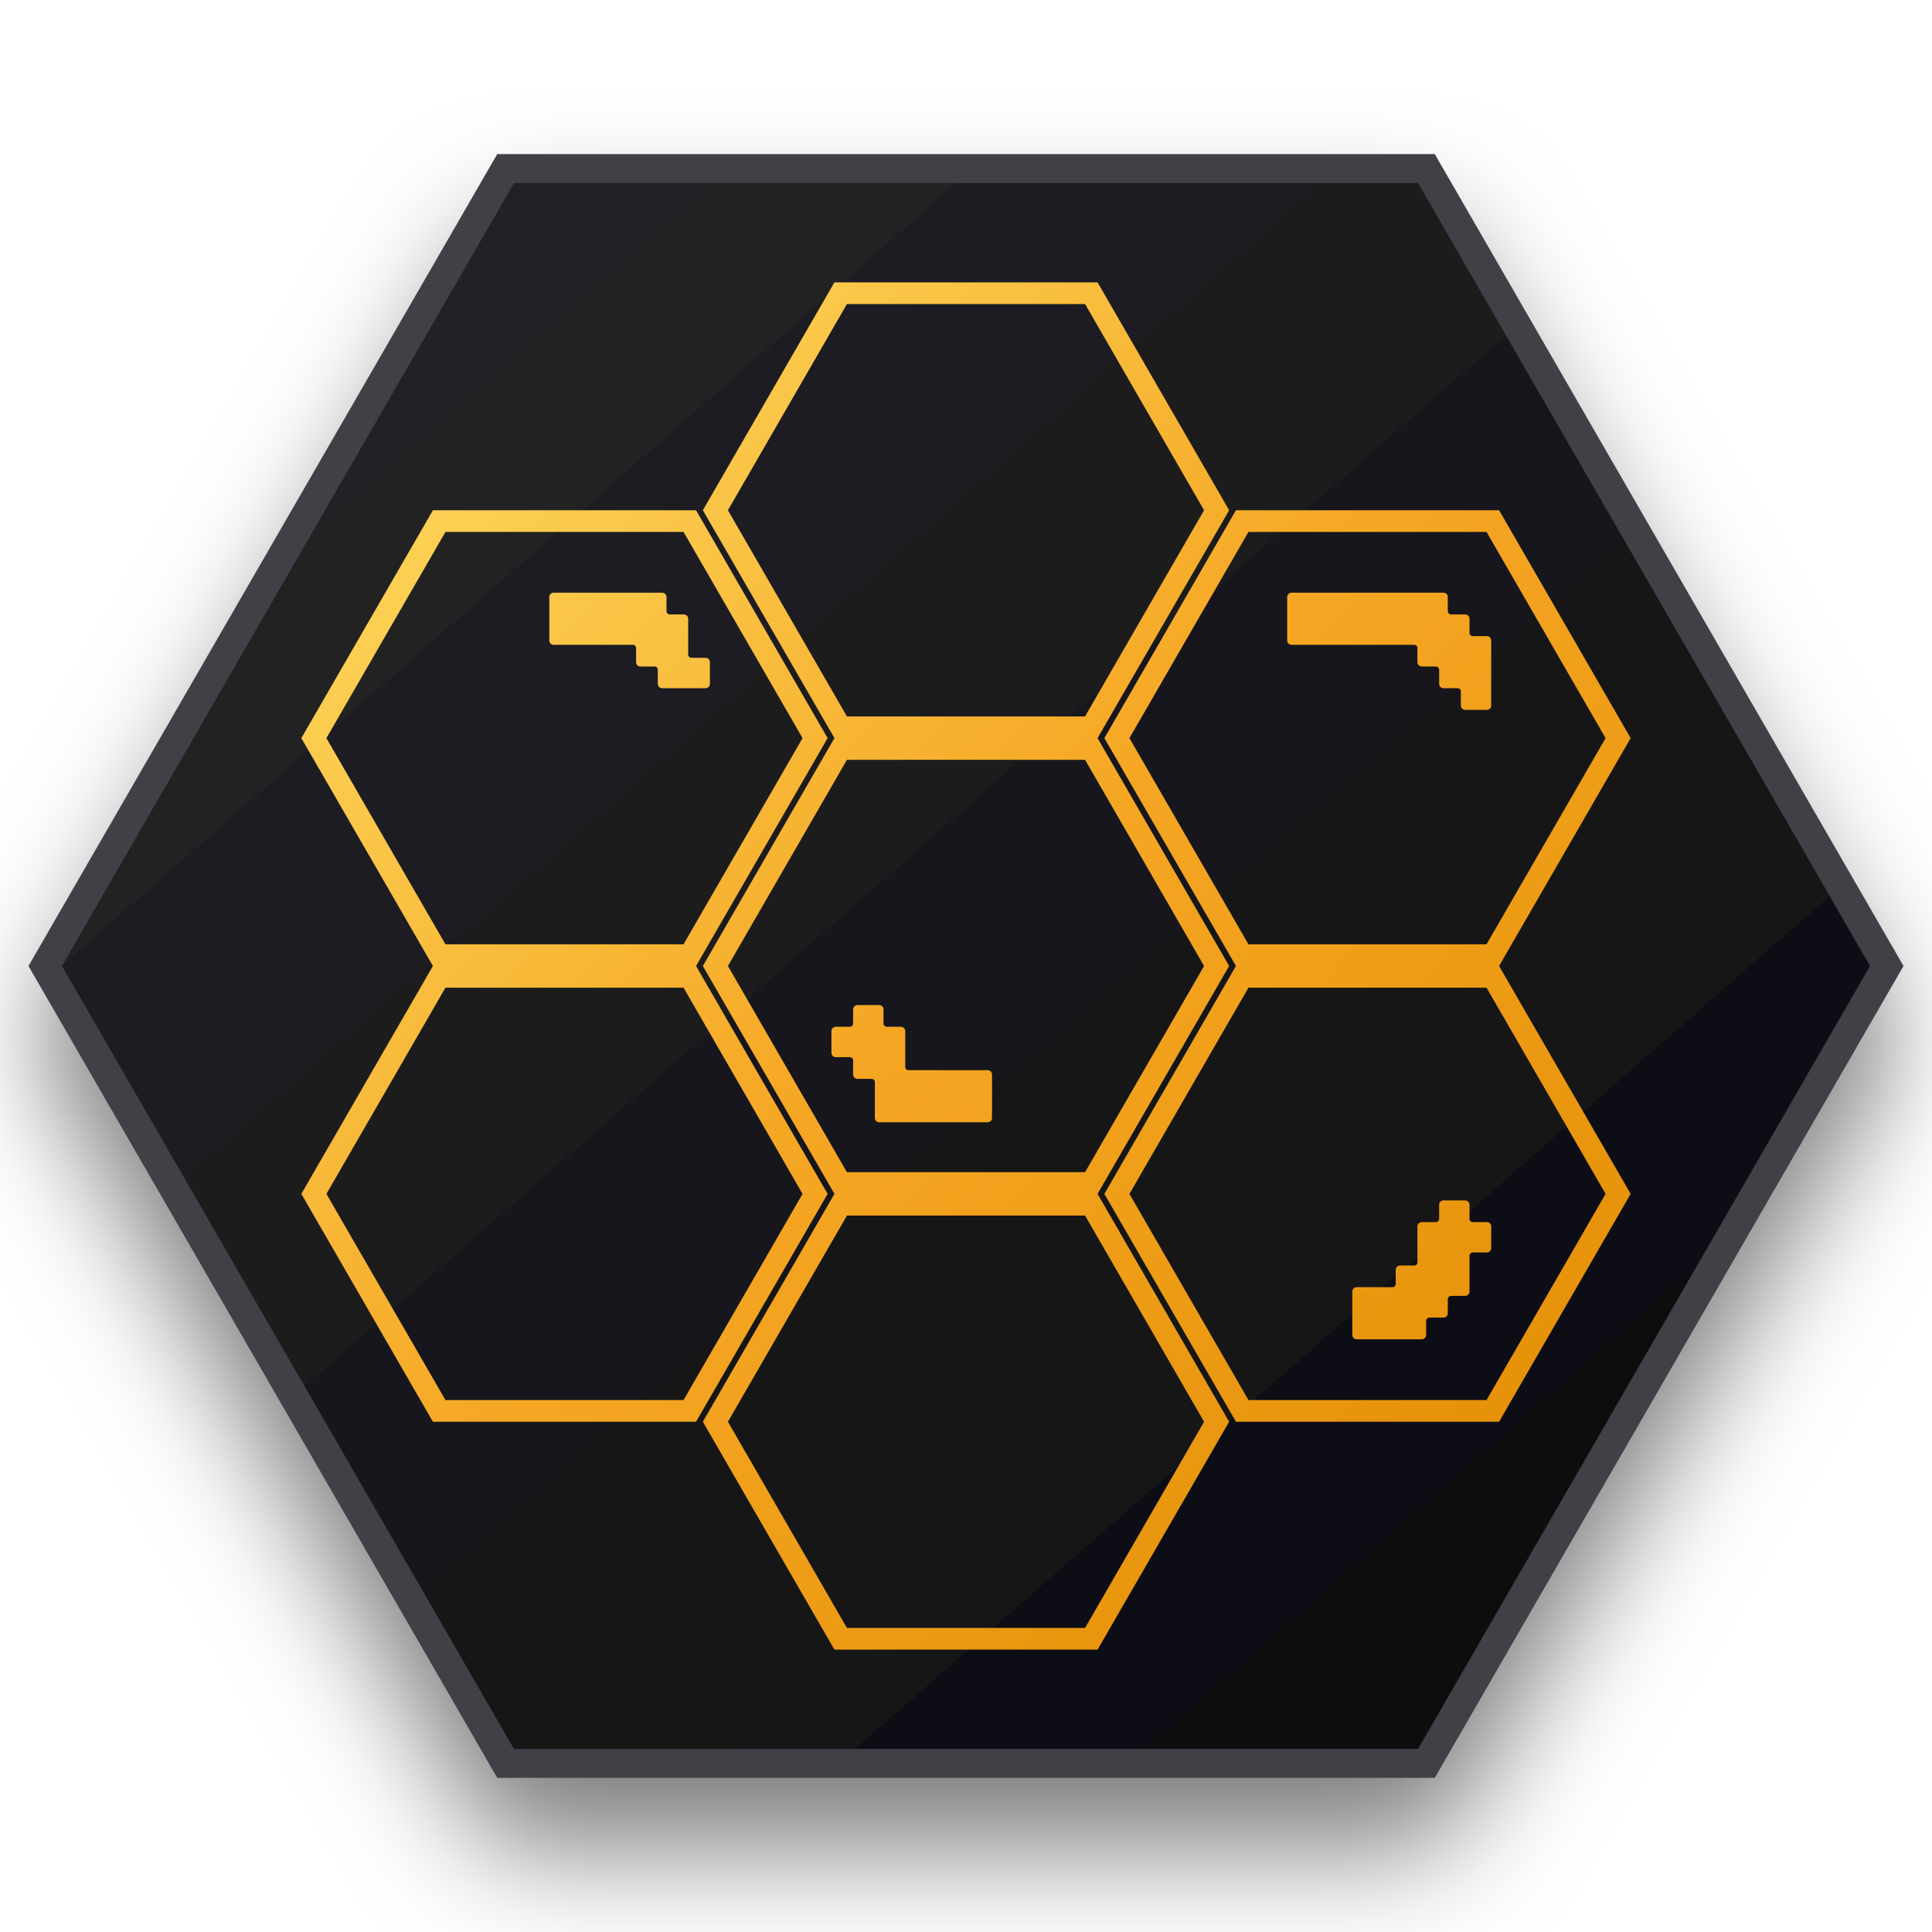
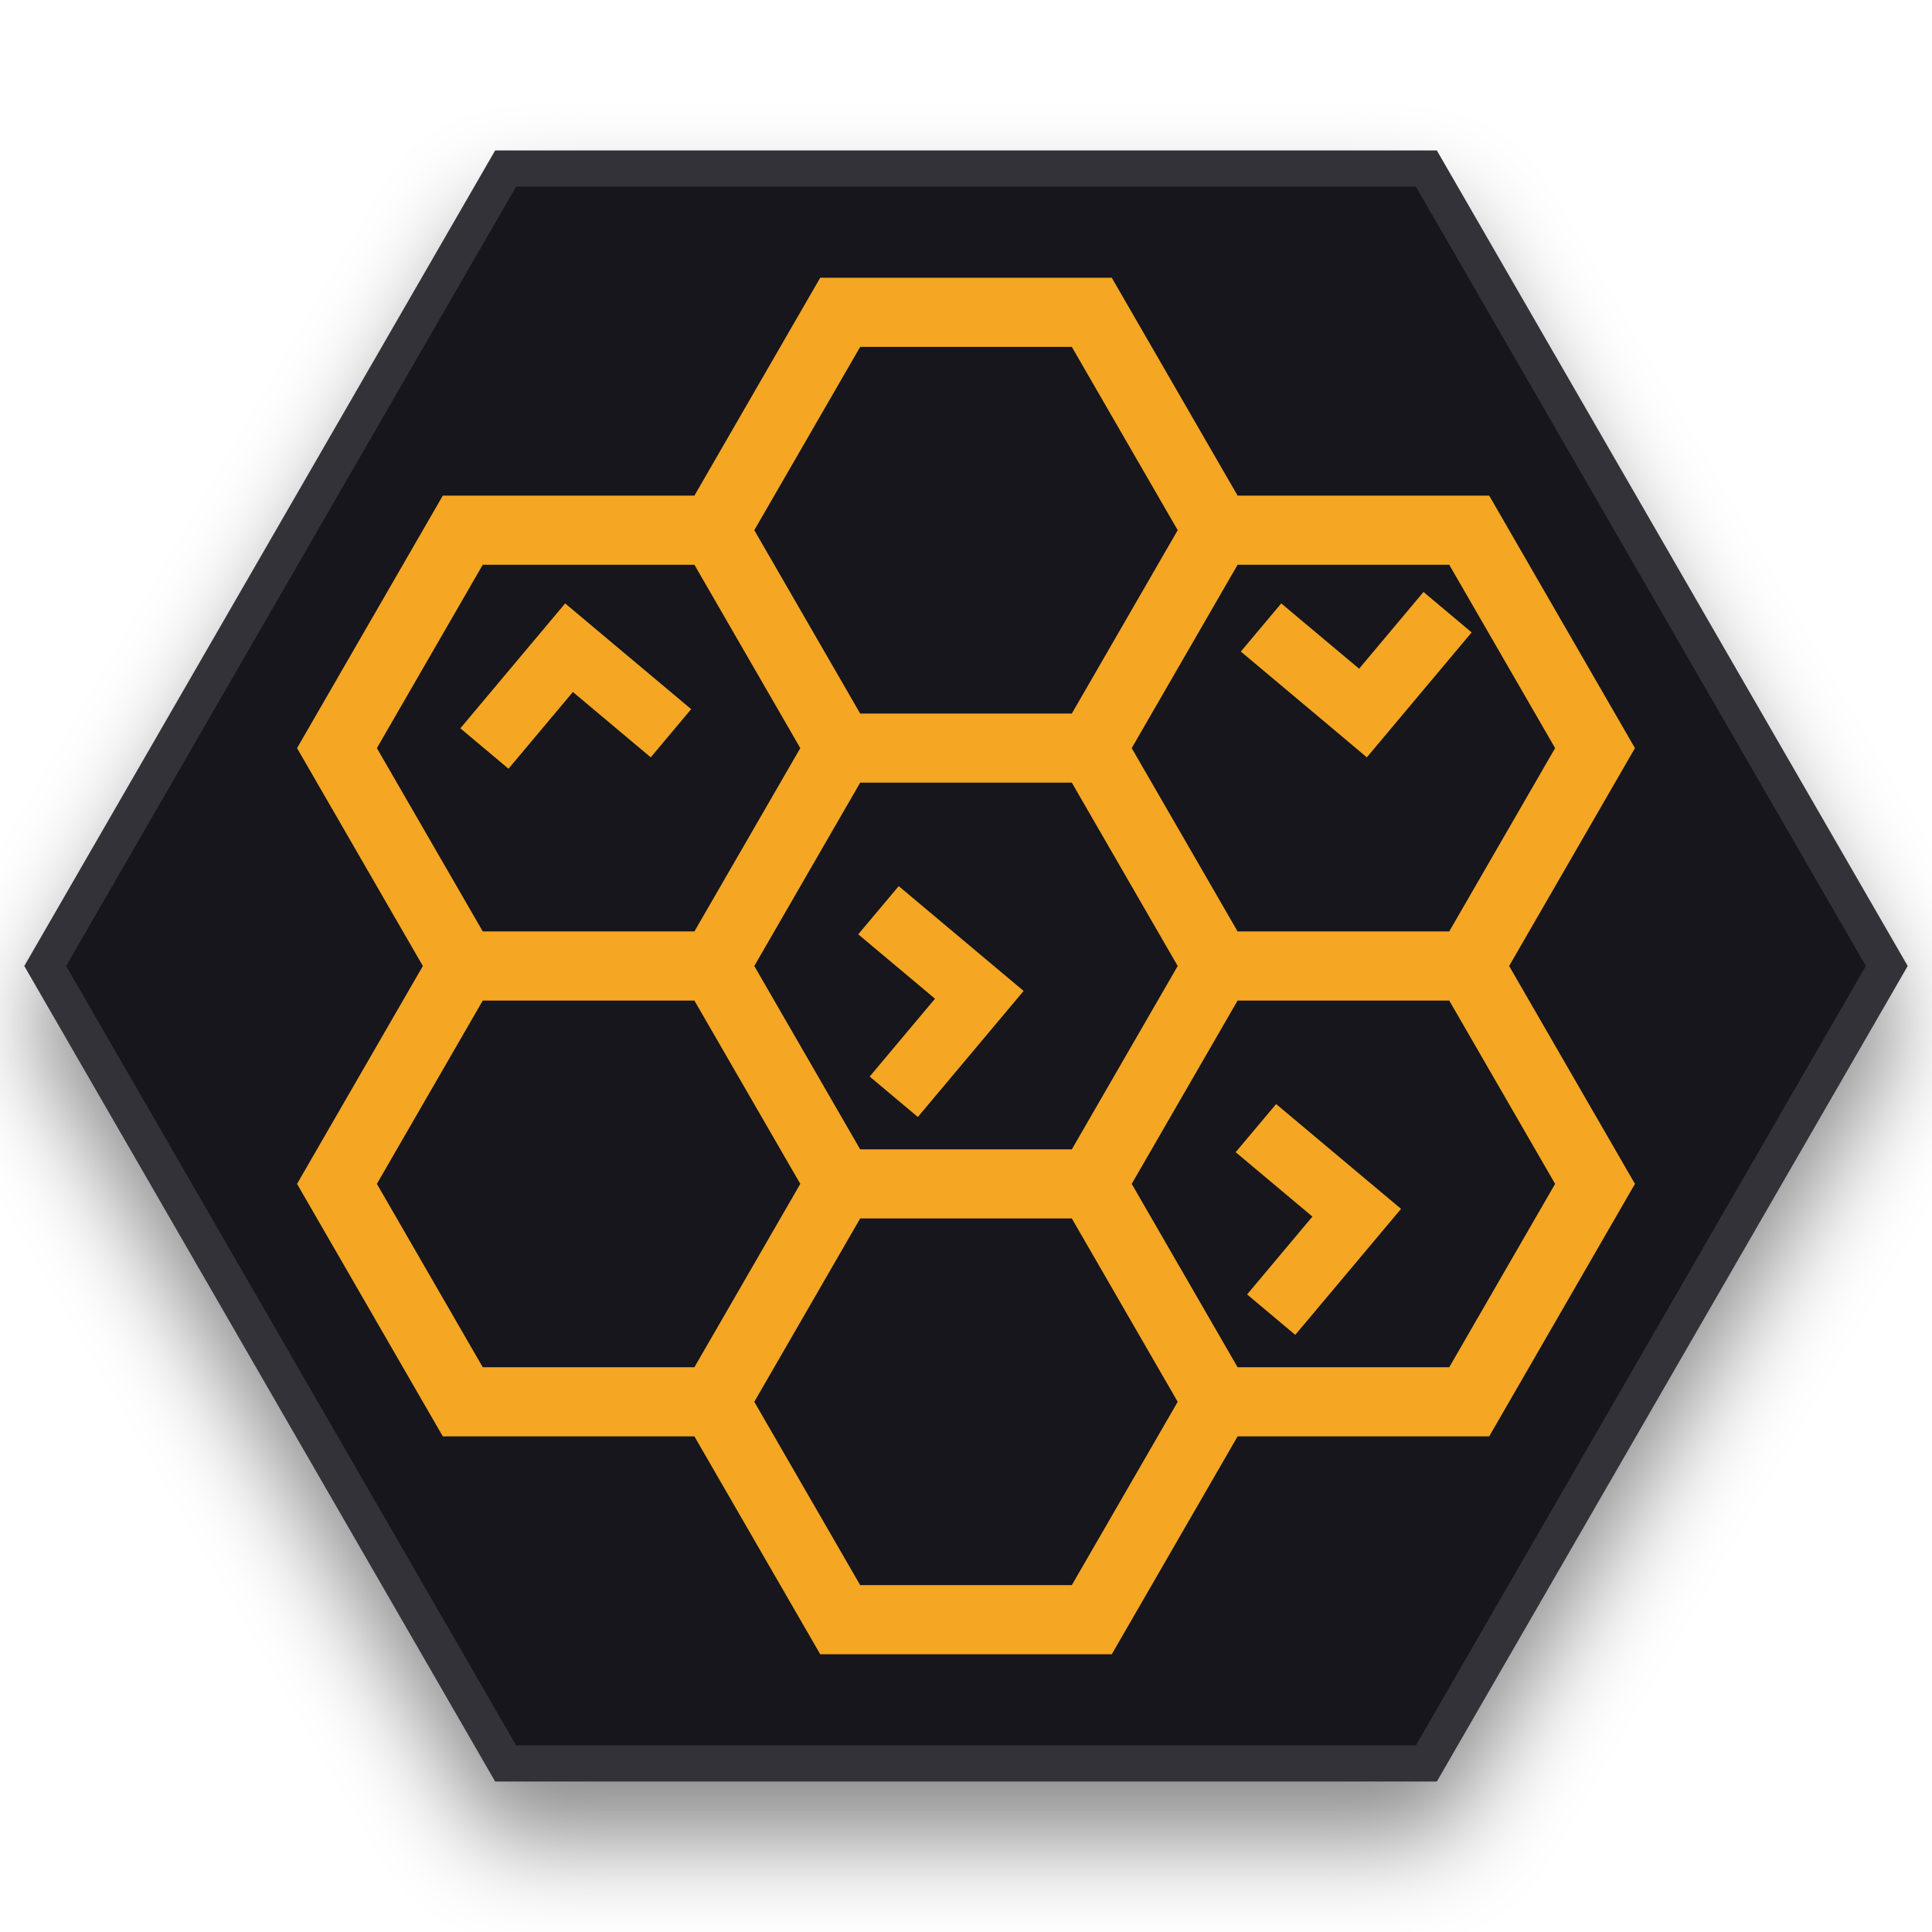
<svg xmlns="http://www.w3.org/2000/svg" viewBox="-20 -20 40 40" width="512" height="512">
  <defs>
    <filter id="tile-shadow-dark" x="-20%" y="-20%" width="140%" height="140%">
-       <feDropShadow dx="0" dy="1.5" stdDeviation="1.2" flood-color="#000000" flood-opacity="0.5" />
+       <feDropShadow dx="0" dy="1.2" stdDeviation="1.0" flood-color="#000000" flood-opacity="0.45" />
    </filter>
-     <linearGradient id="dark-grad" x1="0%" y1="0%" x2="100%" y2="100%">
-       <stop offset="0%" stop-color="#27272A" />
-       <stop offset="50%" stop-color="#18181B" />
-       <stop offset="100%" stop-color="#09090B" />
-     </linearGradient>
-     <linearGradient id="gold-inlay" x1="0%" y1="0%" x2="100%" y2="100%">
-       <stop offset="0%" stop-color="#FFE066" />
-       <stop offset="50%" stop-color="#F5A623" />
-       <stop offset="100%" stop-color="#E08B00" />
-     </linearGradient>
  </defs>
-   <polygon points="9.532,-16.510 -9.532,-16.510 -19.064,-0.000 -9.532,16.510 9.532,16.510 19.064,-0.000" fill="url(#dark-grad)" stroke="#3F3F46" stroke-width="0.6" filter="url(#tile-shadow-dark)" />
-   <path d="M 9.438 5.302 L 9.728 5.302 L 9.735 5.302 L 9.741 5.301 L 9.748 5.299 L 9.754 5.297 L 9.760 5.294 L 9.766 5.291 L 9.771 5.287 L 9.776 5.283 L 9.780 5.278 L 9.784 5.272 L 9.788 5.267 L 9.791 5.261 L 9.793 5.254 L 9.794 5.248 L 9.795 5.241 L 9.796 5.235 L 9.796 4.944 L 9.796 4.934 L 9.798 4.925 L 9.800 4.917 L 9.803 4.908 L 9.806 4.900 L 9.811 4.893 L 9.816 4.886 L 9.822 4.879 L 9.829 4.873 L 9.836 4.868 L 9.843 4.864 L 9.851 4.860 L 9.860 4.857 L 9.868 4.855 L 9.877 4.853 L 9.887 4.853 L 10.333 4.853 L 10.344 4.853 L 10.352 4.855 L 10.361 4.857 L 10.369 4.860 L 10.377 4.864 L 10.385 4.868 L 10.392 4.873 L 10.398 4.879 L 10.404 4.886 L 10.410 4.893 L 10.414 4.900 L 10.418 4.908 L 10.421 4.917 L 10.423 4.925 L 10.424 4.934 L 10.425 4.944 L 10.425 5.235 L 10.425 5.241 L 10.426 5.248 L 10.428 5.254 L 10.430 5.261 L 10.433 5.267 L 10.436 5.272 L 10.440 5.278 L 10.445 5.283 L 10.449 5.287 L 10.455 5.291 L 10.460 5.294 L 10.466 5.297 L 10.473 5.299 L 10.479 5.301 L 10.486 5.302 L 10.492 5.302 L 10.783 5.302 L 10.793 5.303 L 10.802 5.304 L 10.810 5.306 L 10.819 5.309 L 10.827 5.313 L 10.834 5.318 L 10.841 5.323 L 10.848 5.329 L 10.854 5.335 L 10.859 5.342 L 10.863 5.350 L 10.867 5.358 L 10.870 5.366 L 10.872 5.375 L 10.874 5.383 L 10.874 5.394 L 10.874 5.840 L 10.874 5.850 L 10.872 5.859 L 10.870 5.868 L 10.867 5.876 L 10.863 5.884 L 10.859 5.891 L 10.854 5.898 L 10.848 5.905 L 10.841 5.911 L 10.834 5.916 L 10.827 5.921 L 10.819 5.924 L 10.810 5.927 L 10.802 5.930 L 10.793 5.931 L 10.783 5.931 L 10.492 5.931 L 10.486 5.932 L 10.479 5.933 L 10.473 5.934 L 10.466 5.937 L 10.460 5.939 L 10.455 5.943 L 10.449 5.947 L 10.445 5.951 L 10.440 5.956 L 10.436 5.961 L 10.433 5.967 L 10.430 5.973 L 10.428 5.979 L 10.426 5.986 L 10.425 5.992 L 10.425 5.999 L 10.425 6.739 L 10.424 6.749 L 10.423 6.758 L 10.421 6.766 L 10.418 6.775 L 10.414 6.783 L 10.410 6.790 L 10.404 6.797 L 10.398 6.804 L 10.392 6.810 L 10.385 6.815 L 10.377 6.819 L 10.369 6.823 L 10.361 6.826 L 10.352 6.828 L 10.344 6.830 L 10.333 6.830 L 10.043 6.830 L 10.036 6.830 L 10.030 6.831 L 10.023 6.833 L 10.017 6.835 L 10.011 6.838 L 10.005 6.841 L 10.000 6.845 L 9.995 6.850 L 9.991 6.855 L 9.987 6.860 L 9.983 6.866 L 9.981 6.872 L 9.978 6.878 L 9.977 6.884 L 9.976 6.891 L 9.975 6.897 L 9.975 7.188 L 9.975 7.198 L 9.974 7.207 L 9.972 7.216 L 9.969 7.224 L 9.965 7.232 L 9.960 7.239 L 9.955 7.247 L 9.949 7.253 L 9.943 7.259 L 9.936 7.264 L 9.928 7.269 L 9.920 7.272 L 9.912 7.275 L 9.903 7.278 L 9.894 7.279 L 9.884 7.279 L 9.594 7.279 L 9.587 7.280 L 9.580 7.281 L 9.574 7.282 L 9.568 7.285 L 9.562 7.287 L 9.556 7.291 L 9.551 7.295 L 9.546 7.299 L 9.541 7.304 L 9.538 7.309 L 9.534 7.315 L 9.531 7.321 L 9.529 7.327 L 9.527 7.334 L 9.526 7.340 L 9.526 7.347 L 9.526 7.637 L 9.526 7.648 L 9.524 7.656 L 9.522 7.665 L 9.519 7.673 L 9.515 7.681 L 9.511 7.689 L 9.506 7.696 L 9.500 7.702 L 9.493 7.708 L 9.486 7.714 L 9.479 7.718 L 9.471 7.722 L 9.462 7.725 L 9.454 7.727 L 9.445 7.728 L 9.435 7.729 L 8.090 7.729 L 8.079 7.728 L 8.071 7.727 L 8.062 7.725 L 8.054 7.722 L 8.046 7.718 L 8.038 7.714 L 8.031 7.708 L 8.025 7.702 L 8.019 7.696 L 8.014 7.689 L 8.009 7.681 L 8.005 7.673 L 8.002 7.665 L 8.000 7.656 L 7.999 7.648 L 7.998 7.637 L 7.998 6.742 L 7.999 6.731 L 8.000 6.723 L 8.002 6.714 L 8.005 6.706 L 8.009 6.698 L 8.014 6.690 L 8.019 6.683 L 8.025 6.677 L 8.031 6.671 L 8.038 6.666 L 8.046 6.661 L 8.054 6.657 L 8.062 6.654 L 8.071 6.652 L 8.079 6.651 L 8.090 6.650 L 8.830 6.650 L 8.836 6.650 L 8.843 6.649 L 8.849 6.647 L 8.855 6.645 L 8.861 6.642 L 8.867 6.639 L 8.872 6.635 L 8.877 6.631 L 8.882 6.626 L 8.886 6.620 L 8.889 6.615 L 8.892 6.609 L 8.894 6.602 L 8.896 6.596 L 8.897 6.590 L 8.897 6.583 L 8.897 6.293 L 8.898 6.282 L 8.899 6.273 L 8.901 6.265 L 8.904 6.256 L 8.908 6.249 L 8.912 6.241 L 8.918 6.234 L 8.923 6.227 L 8.930 6.221 L 8.937 6.216 L 8.945 6.212 L 8.953 6.208 L 8.961 6.205 L 8.969 6.203 L 8.978 6.201 L 8.989 6.201 L 9.279 6.201 L 9.286 6.201 L 9.292 6.200 L 9.299 6.198 L 9.305 6.196 L 9.311 6.193 L 9.316 6.190 L 9.322 6.186 L 9.327 6.181 L 9.331 6.176 L 9.335 6.171 L 9.338 6.165 L 9.341 6.159 L 9.344 6.153 L 9.345 6.147 L 9.346 6.140 L 9.346 6.134 L 9.346 5.394 L 9.347 5.383 L 9.348 5.375 L 9.350 5.366 L 9.353 5.358 L 9.357 5.350 L 9.362 5.342 L 9.367 5.335 L 9.373 5.329 L 9.379 5.323 L 9.386 5.318 L 9.394 5.313 L 9.402 5.309 L 9.410 5.306 L 9.419 5.304 L 9.427 5.303 L 9.438 5.302 Z M -2.337 0.900 L -2.336 0.890 L -2.335 0.881 L -2.333 0.873 L -2.330 0.864 L -2.326 0.856 L -2.321 0.849 L -2.316 0.842 L -2.310 0.835 L -2.304 0.829 L -2.297 0.824 L -2.289 0.820 L -2.281 0.816 L -2.273 0.813 L -2.264 0.811 L -2.256 0.809 L -2.245 0.809 L -1.799 0.809 L -1.789 0.809 L -1.780 0.811 L -1.771 0.813 L -1.763 0.816 L -1.755 0.820 L -1.748 0.824 L -1.740 0.829 L -1.734 0.835 L -1.728 0.842 L -1.723 0.849 L -1.718 0.856 L -1.714 0.864 L -1.711 0.873 L -1.709 0.881 L -1.708 0.890 L -1.708 0.900 L -1.708 1.191 L -1.707 1.197 L -1.706 1.204 L -1.705 1.210 L -1.702 1.217 L -1.700 1.223 L -1.696 1.228 L -1.692 1.234 L -1.688 1.238 L -1.683 1.243 L -1.678 1.247 L -1.672 1.250 L -1.666 1.253 L -1.660 1.255 L -1.653 1.257 L -1.647 1.258 L -1.640 1.258 L -1.350 1.258 L -1.339 1.259 L -1.331 1.260 L -1.322 1.262 L -1.314 1.265 L -1.306 1.269 L -1.298 1.273 L -1.291 1.279 L -1.285 1.285 L -1.279 1.291 L -1.273 1.298 L -1.269 1.306 L -1.265 1.314 L -1.262 1.322 L -1.260 1.331 L -1.259 1.339 L -1.258 1.350 L -1.258 2.089 L -1.258 2.096 L -1.257 2.103 L -1.255 2.109 L -1.253 2.115 L -1.250 2.121 L -1.247 2.127 L -1.243 2.132 L -1.238 2.137 L -1.234 2.142 L -1.228 2.146 L -1.223 2.149 L -1.217 2.152 L -1.210 2.154 L -1.204 2.156 L -1.197 2.157 L -1.191 2.157 L 0.448 2.157 L 0.458 2.157 L 0.467 2.159 L 0.475 2.161 L 0.484 2.164 L 0.492 2.168 L 0.499 2.172 L 0.506 2.177 L 0.513 2.183 L 0.519 2.190 L 0.524 2.197 L 0.529 2.204 L 0.532 2.212 L 0.535 2.221 L 0.537 2.229 L 0.539 2.238 L 0.539 2.248 L 0.539 3.144 L 0.539 3.154 L 0.537 3.163 L 0.535 3.171 L 0.532 3.180 L 0.529 3.188 L 0.524 3.195 L 0.519 3.202 L 0.513 3.209 L 0.506 3.215 L 0.499 3.220 L 0.492 3.225 L 0.484 3.228 L 0.475 3.231 L 0.467 3.233 L 0.458 3.235 L 0.448 3.235 L -1.796 3.235 L -1.806 3.235 L -1.815 3.233 L -1.823 3.231 L -1.832 3.228 L -1.840 3.225 L -1.847 3.220 L -1.854 3.215 L -1.861 3.209 L -1.867 3.202 L -1.872 3.195 L -1.877 3.188 L -1.880 3.180 L -1.883 3.171 L -1.885 3.163 L -1.887 3.154 L -1.887 3.144 L -1.887 2.404 L -1.888 2.397 L -1.889 2.391 L -1.890 2.384 L -1.892 2.378 L -1.895 2.372 L -1.899 2.367 L -1.903 2.361 L -1.907 2.356 L -1.912 2.352 L -1.917 2.348 L -1.923 2.345 L -1.929 2.342 L -1.935 2.340 L -1.942 2.338 L -1.948 2.337 L -1.955 2.337 L -2.245 2.337 L -2.256 2.336 L -2.264 2.335 L -2.273 2.333 L -2.281 2.330 L -2.289 2.326 L -2.297 2.321 L -2.304 2.316 L -2.310 2.310 L -2.316 2.304 L -2.321 2.297 L -2.326 2.289 L -2.330 2.281 L -2.333 2.273 L -2.335 2.264 L -2.336 2.256 L -2.337 2.245 L -2.337 1.955 L -2.337 1.948 L -2.338 1.942 L -2.340 1.935 L -2.342 1.929 L -2.345 1.923 L -2.348 1.917 L -2.352 1.912 L -2.356 1.907 L -2.361 1.903 L -2.367 1.899 L -2.372 1.895 L -2.378 1.892 L -2.384 1.890 L -2.391 1.889 L -2.397 1.888 L -2.404 1.887 L -2.694 1.887 L -2.705 1.887 L -2.714 1.885 L -2.722 1.883 L -2.730 1.880 L -2.738 1.877 L -2.746 1.872 L -2.753 1.867 L -2.760 1.861 L -2.765 1.854 L -2.771 1.847 L -2.775 1.840 L -2.779 1.832 L -2.782 1.823 L -2.784 1.815 L -2.785 1.806 L -2.786 1.796 L -2.786 1.350 L -2.785 1.339 L -2.784 1.331 L -2.782 1.322 L -2.779 1.314 L -2.775 1.306 L -2.771 1.298 L -2.765 1.291 L -2.760 1.285 L -2.753 1.279 L -2.746 1.273 L -2.738 1.269 L -2.730 1.265 L -2.722 1.262 L -2.714 1.260 L -2.705 1.259 L -2.694 1.258 L -2.404 1.258 L -2.397 1.258 L -2.391 1.257 L -2.384 1.255 L -2.378 1.253 L -2.372 1.250 L -2.367 1.247 L -2.361 1.243 L -2.356 1.238 L -2.352 1.234 L -2.348 1.228 L -2.345 1.223 L -2.342 1.217 L -2.340 1.210 L -2.338 1.204 L -2.337 1.197 L -2.337 1.191 L -2.337 0.900 Z M -11.037 -9.436 L -5.589 -9.436 L -2.865 -4.718 L -5.589 -0.000 L -2.865 4.718 L -5.589 9.436 L -11.037 9.436 L -13.761 4.718 L -11.037 -0.000 L -13.761 -4.718 L -11.037 -9.436 Z M -3.384 -4.718 L -5.848 -8.987 L -10.777 -8.987 L -13.242 -4.718 L -10.777 -0.449 L -5.848 -0.449 L -3.384 -4.718 Z M -3.384 4.718 L -5.848 0.449 L -10.777 0.449 L -13.242 4.718 L -10.777 8.987 L -5.848 8.987 L -3.384 4.718 Z M 2.724 -14.154 L 5.448 -9.436 L 2.724 -4.718 L 5.448 -0.000 L 2.724 4.718 L 5.448 9.436 L 2.724 14.154 L -2.724 14.154 L -5.448 9.436 L -2.724 4.718 L -5.448 -0.000 L -2.724 -4.718 L -5.448 -9.436 L -2.724 -14.154 L 2.724 -14.154 Z M 2.465 -5.167 L 4.929 -9.436 L 2.465 -13.705 L -2.465 -13.705 L -4.929 -9.436 L -2.465 -5.167 L 2.465 -5.167 Z M 4.929 -0.000 L 2.465 -4.269 L -2.465 -4.269 L -4.929 -0.000 L -2.465 4.269 L 2.465 4.269 L 4.929 -0.000 Z M 4.929 9.436 L 2.465 5.167 L -2.465 5.167 L -4.929 9.436 L -2.465 13.705 L 2.465 13.705 L 4.929 9.436 Z M 5.589 -9.436 L 11.037 -9.436 L 13.761 -4.718 L 11.037 -0.000 L 13.761 4.718 L 11.037 9.436 L 5.589 9.436 L 2.865 4.718 L 5.589 -0.000 L 2.865 -4.718 L 5.589 -9.436 Z M 13.242 -4.718 L 10.777 -8.987 L 5.848 -8.987 L 3.384 -4.718 L 5.848 -0.449 L 10.777 -0.449 L 13.242 -4.718 Z M 13.242 4.718 L 10.777 0.449 L 5.848 0.449 L 3.384 4.718 L 5.848 8.987 L 10.777 8.987 L 13.242 4.718 Z M 9.884 -7.729 L 9.894 -7.728 L 9.903 -7.727 L 9.912 -7.725 L 9.920 -7.722 L 9.928 -7.718 L 9.936 -7.714 L 9.943 -7.708 L 9.949 -7.702 L 9.955 -7.696 L 9.960 -7.689 L 9.965 -7.681 L 9.969 -7.673 L 9.972 -7.665 L 9.974 -7.656 L 9.975 -7.648 L 9.975 -7.637 L 9.975 -7.347 L 9.976 -7.340 L 9.977 -7.334 L 9.978 -7.327 L 9.981 -7.321 L 9.983 -7.315 L 9.987 -7.309 L 9.991 -7.304 L 9.995 -7.299 L 10.000 -7.295 L 10.005 -7.291 L 10.011 -7.287 L 10.017 -7.285 L 10.023 -7.282 L 10.030 -7.281 L 10.036 -7.280 L 10.043 -7.279 L 10.333 -7.279 L 10.344 -7.279 L 10.352 -7.278 L 10.361 -7.275 L 10.369 -7.272 L 10.377 -7.269 L 10.385 -7.264 L 10.392 -7.259 L 10.398 -7.253 L 10.404 -7.247 L 10.410 -7.239 L 10.414 -7.232 L 10.418 -7.224 L 10.421 -7.216 L 10.423 -7.207 L 10.424 -7.198 L 10.425 -7.188 L 10.425 -6.897 L 10.425 -6.891 L 10.426 -6.884 L 10.428 -6.878 L 10.430 -6.872 L 10.433 -6.866 L 10.436 -6.860 L 10.440 -6.855 L 10.445 -6.850 L 10.449 -6.845 L 10.455 -6.841 L 10.460 -6.838 L 10.466 -6.835 L 10.473 -6.833 L 10.479 -6.831 L 10.486 -6.830 L 10.492 -6.830 L 10.783 -6.830 L 10.793 -6.830 L 10.802 -6.828 L 10.810 -6.826 L 10.819 -6.823 L 10.827 -6.819 L 10.834 -6.815 L 10.841 -6.810 L 10.848 -6.804 L 10.854 -6.797 L 10.859 -6.790 L 10.863 -6.783 L 10.867 -6.775 L 10.870 -6.766 L 10.872 -6.758 L 10.874 -6.749 L 10.874 -6.739 L 10.874 -5.394 L 10.874 -5.383 L 10.872 -5.375 L 10.870 -5.366 L 10.867 -5.358 L 10.863 -5.350 L 10.859 -5.342 L 10.854 -5.335 L 10.848 -5.329 L 10.841 -5.323 L 10.834 -5.318 L 10.827 -5.313 L 10.819 -5.309 L 10.810 -5.306 L 10.802 -5.304 L 10.793 -5.303 L 10.783 -5.302 L 10.337 -5.302 L 10.326 -5.303 L 10.317 -5.304 L 10.309 -5.306 L 10.301 -5.309 L 10.293 -5.313 L 10.285 -5.318 L 10.278 -5.323 L 10.271 -5.329 L 10.266 -5.335 L 10.260 -5.342 L 10.256 -5.350 L 10.252 -5.358 L 10.249 -5.366 L 10.247 -5.375 L 10.246 -5.383 L 10.245 -5.394 L 10.245 -5.684 L 10.245 -5.691 L 10.244 -5.697 L 10.242 -5.704 L 10.240 -5.710 L 10.237 -5.716 L 10.234 -5.722 L 10.230 -5.727 L 10.225 -5.732 L 10.220 -5.736 L 10.215 -5.740 L 10.209 -5.744 L 10.203 -5.747 L 10.197 -5.749 L 10.191 -5.750 L 10.184 -5.751 L 10.178 -5.752 L 9.887 -5.752 L 9.877 -5.752 L 9.868 -5.753 L 9.860 -5.756 L 9.851 -5.759 L 9.843 -5.762 L 9.836 -5.767 L 9.829 -5.772 L 9.822 -5.778 L 9.816 -5.785 L 9.811 -5.792 L 9.806 -5.799 L 9.803 -5.807 L 9.800 -5.815 L 9.798 -5.824 L 9.796 -5.833 L 9.796 -5.843 L 9.796 -6.134 L 9.795 -6.140 L 9.794 -6.147 L 9.793 -6.153 L 9.791 -6.159 L 9.788 -6.165 L 9.784 -6.171 L 9.780 -6.176 L 9.776 -6.181 L 9.771 -6.186 L 9.766 -6.190 L 9.760 -6.193 L 9.754 -6.196 L 9.748 -6.198 L 9.741 -6.200 L 9.735 -6.201 L 9.728 -6.201 L 9.438 -6.201 L 9.427 -6.201 L 9.419 -6.203 L 9.410 -6.205 L 9.402 -6.208 L 9.394 -6.212 L 9.386 -6.216 L 9.379 -6.221 L 9.373 -6.227 L 9.367 -6.234 L 9.362 -6.241 L 9.357 -6.249 L 9.353 -6.256 L 9.350 -6.265 L 9.348 -6.273 L 9.347 -6.282 L 9.346 -6.293 L 9.346 -6.583 L 9.346 -6.590 L 9.345 -6.596 L 9.344 -6.602 L 9.341 -6.609 L 9.338 -6.615 L 9.335 -6.620 L 9.331 -6.626 L 9.327 -6.631 L 9.322 -6.635 L 9.316 -6.639 L 9.311 -6.642 L 9.305 -6.645 L 9.299 -6.647 L 9.292 -6.649 L 9.286 -6.650 L 9.279 -6.650 L 6.742 -6.650 L 6.731 -6.651 L 6.723 -6.652 L 6.714 -6.654 L 6.706 -6.657 L 6.698 -6.661 L 6.690 -6.666 L 6.683 -6.671 L 6.677 -6.677 L 6.671 -6.683 L 6.666 -6.690 L 6.661 -6.698 L 6.657 -6.706 L 6.654 -6.714 L 6.652 -6.723 L 6.651 -6.731 L 6.650 -6.742 L 6.650 -7.637 L 6.651 -7.648 L 6.652 -7.656 L 6.654 -7.665 L 6.657 -7.673 L 6.661 -7.681 L 6.666 -7.689 L 6.671 -7.696 L 6.677 -7.702 L 6.683 -7.708 L 6.690 -7.714 L 6.698 -7.718 L 6.706 -7.722 L 6.714 -7.725 L 6.723 -7.727 L 6.731 -7.728 L 6.742 -7.729 L 9.884 -7.729 Z M -8.627 -7.637 L -8.627 -7.648 L -8.626 -7.656 L -8.624 -7.665 L -8.621 -7.673 L -8.617 -7.681 L -8.612 -7.689 L -8.607 -7.696 L -8.601 -7.702 L -8.595 -7.708 L -8.587 -7.714 L -8.580 -7.718 L -8.572 -7.722 L -8.564 -7.725 L -8.555 -7.727 L -8.546 -7.728 L -8.536 -7.729 L -6.293 -7.729 L -6.282 -7.728 L -6.273 -7.727 L -6.265 -7.725 L -6.256 -7.722 L -6.249 -7.718 L -6.241 -7.714 L -6.234 -7.708 L -6.227 -7.702 L -6.221 -7.696 L -6.216 -7.689 L -6.212 -7.681 L -6.208 -7.673 L -6.205 -7.665 L -6.203 -7.656 L -6.201 -7.648 L -6.201 -7.637 L -6.201 -7.347 L -6.201 -7.340 L -6.200 -7.334 L -6.198 -7.327 L -6.196 -7.321 L -6.193 -7.315 L -6.190 -7.309 L -6.186 -7.304 L -6.181 -7.299 L -6.176 -7.295 L -6.171 -7.291 L -6.165 -7.287 L -6.159 -7.285 L -6.153 -7.282 L -6.147 -7.281 L -6.140 -7.280 L -6.134 -7.279 L -5.843 -7.279 L -5.833 -7.279 L -5.824 -7.278 L -5.815 -7.275 L -5.807 -7.272 L -5.799 -7.269 L -5.792 -7.264 L -5.785 -7.259 L -5.778 -7.253 L -5.772 -7.247 L -5.767 -7.239 L -5.762 -7.232 L -5.759 -7.224 L -5.756 -7.216 L -5.753 -7.207 L -5.752 -7.198 L -5.752 -7.188 L -5.752 -6.448 L -5.751 -6.442 L -5.750 -6.435 L -5.749 -6.429 L -5.747 -6.422 L -5.744 -6.416 L -5.740 -6.411 L -5.736 -6.405 L -5.732 -6.400 L -5.727 -6.396 L -5.722 -6.392 L -5.716 -6.389 L -5.710 -6.386 L -5.704 -6.384 L -5.697 -6.382 L -5.691 -6.381 L -5.684 -6.381 L -5.394 -6.381 L -5.383 -6.380 L -5.375 -6.379 L -5.366 -6.377 L -5.358 -6.374 L -5.350 -6.370 L -5.342 -6.366 L -5.335 -6.360 L -5.329 -6.354 L -5.323 -6.348 L -5.318 -6.341 L -5.313 -6.333 L -5.309 -6.325 L -5.306 -6.317 L -5.304 -6.308 L -5.303 -6.300 L -5.302 -6.289 L -5.302 -5.843 L -5.303 -5.833 L -5.304 -5.824 L -5.306 -5.815 L -5.309 -5.807 L -5.313 -5.799 L -5.318 -5.792 L -5.323 -5.785 L -5.329 -5.778 L -5.335 -5.772 L -5.342 -5.767 L -5.350 -5.762 L -5.358 -5.759 L -5.366 -5.756 L -5.375 -5.753 L -5.383 -5.752 L -5.394 -5.752 L -6.289 -5.752 L -6.300 -5.752 L -6.308 -5.753 L -6.317 -5.756 L -6.325 -5.759 L -6.333 -5.762 L -6.341 -5.767 L -6.348 -5.772 L -6.354 -5.778 L -6.360 -5.785 L -6.366 -5.792 L -6.370 -5.799 L -6.374 -5.807 L -6.377 -5.815 L -6.379 -5.824 L -6.380 -5.833 L -6.381 -5.843 L -6.381 -6.134 L -6.381 -6.140 L -6.382 -6.147 L -6.384 -6.153 L -6.386 -6.159 L -6.389 -6.165 L -6.392 -6.171 L -6.396 -6.176 L -6.400 -6.181 L -6.405 -6.186 L -6.411 -6.190 L -6.416 -6.193 L -6.422 -6.196 L -6.429 -6.198 L -6.435 -6.200 L -6.442 -6.201 L -6.448 -6.201 L -6.739 -6.201 L -6.749 -6.201 L -6.758 -6.203 L -6.766 -6.205 L -6.775 -6.208 L -6.783 -6.212 L -6.790 -6.216 L -6.797 -6.221 L -6.804 -6.227 L -6.810 -6.234 L -6.815 -6.241 L -6.819 -6.249 L -6.823 -6.256 L -6.826 -6.265 L -6.828 -6.273 L -6.830 -6.282 L -6.830 -6.293 L -6.830 -6.583 L -6.830 -6.590 L -6.831 -6.596 L -6.833 -6.602 L -6.835 -6.609 L -6.838 -6.615 L -6.841 -6.620 L -6.845 -6.626 L -6.850 -6.631 L -6.855 -6.635 L -6.860 -6.639 L -6.866 -6.642 L -6.872 -6.645 L -6.878 -6.647 L -6.884 -6.649 L -6.891 -6.650 L -6.897 -6.650 L -8.536 -6.650 L -8.546 -6.651 L -8.555 -6.652 L -8.564 -6.654 L -8.572 -6.657 L -8.580 -6.661 L -8.587 -6.666 L -8.595 -6.671 L -8.601 -6.677 L -8.607 -6.683 L -8.612 -6.690 L -8.617 -6.698 L -8.621 -6.706 L -8.624 -6.714 L -8.626 -6.723 L -8.627 -6.731 L -8.627 -6.742 L -8.627 -7.637 Z" fill="url(#gold-inlay)" fill-rule="evenodd" />
+   <polygon points="9.532,-16.510 -9.532,-16.510 -19.064,-0.000 -9.532,16.510 9.532,16.510 19.064,-0.000" fill="#18181B" stroke="#333338" stroke-width="0.75" filter="url(#tile-shadow-dark)" />
+   <path id="inlaid-lattice-gold" d="M 3.018 14.250 L 5.623 9.739 L 10.832 9.739 L 13.850 4.511 L 11.245 -0.000 L 13.850 -4.511 L 10.832 -9.739 L 5.623 -9.739 L 3.018 -14.250 L -3.018 -14.250 L -5.623 -9.739 L -10.832 -9.739 L -13.850 -4.511 L -11.245 0.000 L -13.850 4.511 L -10.832 9.739 L -5.623 9.739 L -3.018 14.250 L 3.018 14.250 Z M 2.191 5.227 L 4.383 9.023 L 2.191 12.818 L -2.191 12.818 L -4.383 9.023 L -2.191 5.227 L 2.191 5.227 Z M -3.431 4.511 L -5.623 8.307 L -10.005 8.307 L -12.197 4.511 L -10.005 0.716 L -5.623 0.716 L -3.431 4.511 Z M 12.197 4.511 L 10.005 8.307 L 5.623 8.307 L 3.431 4.511 L 5.623 0.716 L 10.005 0.716 L 12.197 4.511 Z M 4.383 -0.000 L 2.191 3.796 L -2.191 3.796 L -4.383 -0.000 L -2.191 -3.796 L 2.191 -3.796 L 4.383 -0.000 Z M -3.431 -4.511 L -5.623 -0.716 L -10.005 -0.716 L -12.197 -4.511 L -10.005 -8.307 L -5.623 -8.307 L -3.431 -4.511 Z M 12.197 -4.511 L 10.005 -0.716 L 5.623 -0.716 L 3.431 -4.511 L 5.623 -8.307 L 10.005 -8.307 L 12.197 -4.511 Z M 4.383 -9.023 L 2.191 -5.227 L -2.191 -5.227 L -4.383 -9.023 L -2.191 -12.818 L 2.191 -12.818 L 4.383 -9.023 Z" fill="#F5A623" fill-rule="evenodd" />
+   <g id="inlaid-chevrons-gold" fill="#F5A623">
+     <path id="chevron-top-left" d="M -9.472 -4.084 L -8.139 -5.673 L -6.527 -4.320 L -5.690 -5.318 L -7.302 -6.670 L -8.299 -7.507 L -9.136 -6.510 L -10.469 -4.921 L -9.472 -4.084 Z" />
+     <path id="chevron-top-right" d="M 9.472 -7.744 L 8.139 -6.155 L 6.527 -7.507 L 5.690 -6.510 L 7.302 -5.158 L 8.299 -4.320 L 9.136 -5.318 L 10.469 -6.907 L 9.472 -7.744 Z" />
+     <path id="chevron-center" d="M -0.642 0.677 L -1.994 2.289 L -0.997 3.126 L 0.356 1.514 L 1.193 0.516 L 0.195 -0.321 L -1.393 -1.654 L -2.231 -0.656 L -0.642 0.677 Z" />
+     <path id="chevron-bottom-right" d="M 7.172 5.188 L 5.820 6.800 L 6.817 7.637 L 8.170 6.026 L 9.007 5.028 L 8.009 4.191 L 6.421 2.858 L 5.583 3.855 L 7.172 5.188 Z" />
+   </g>
</svg>
